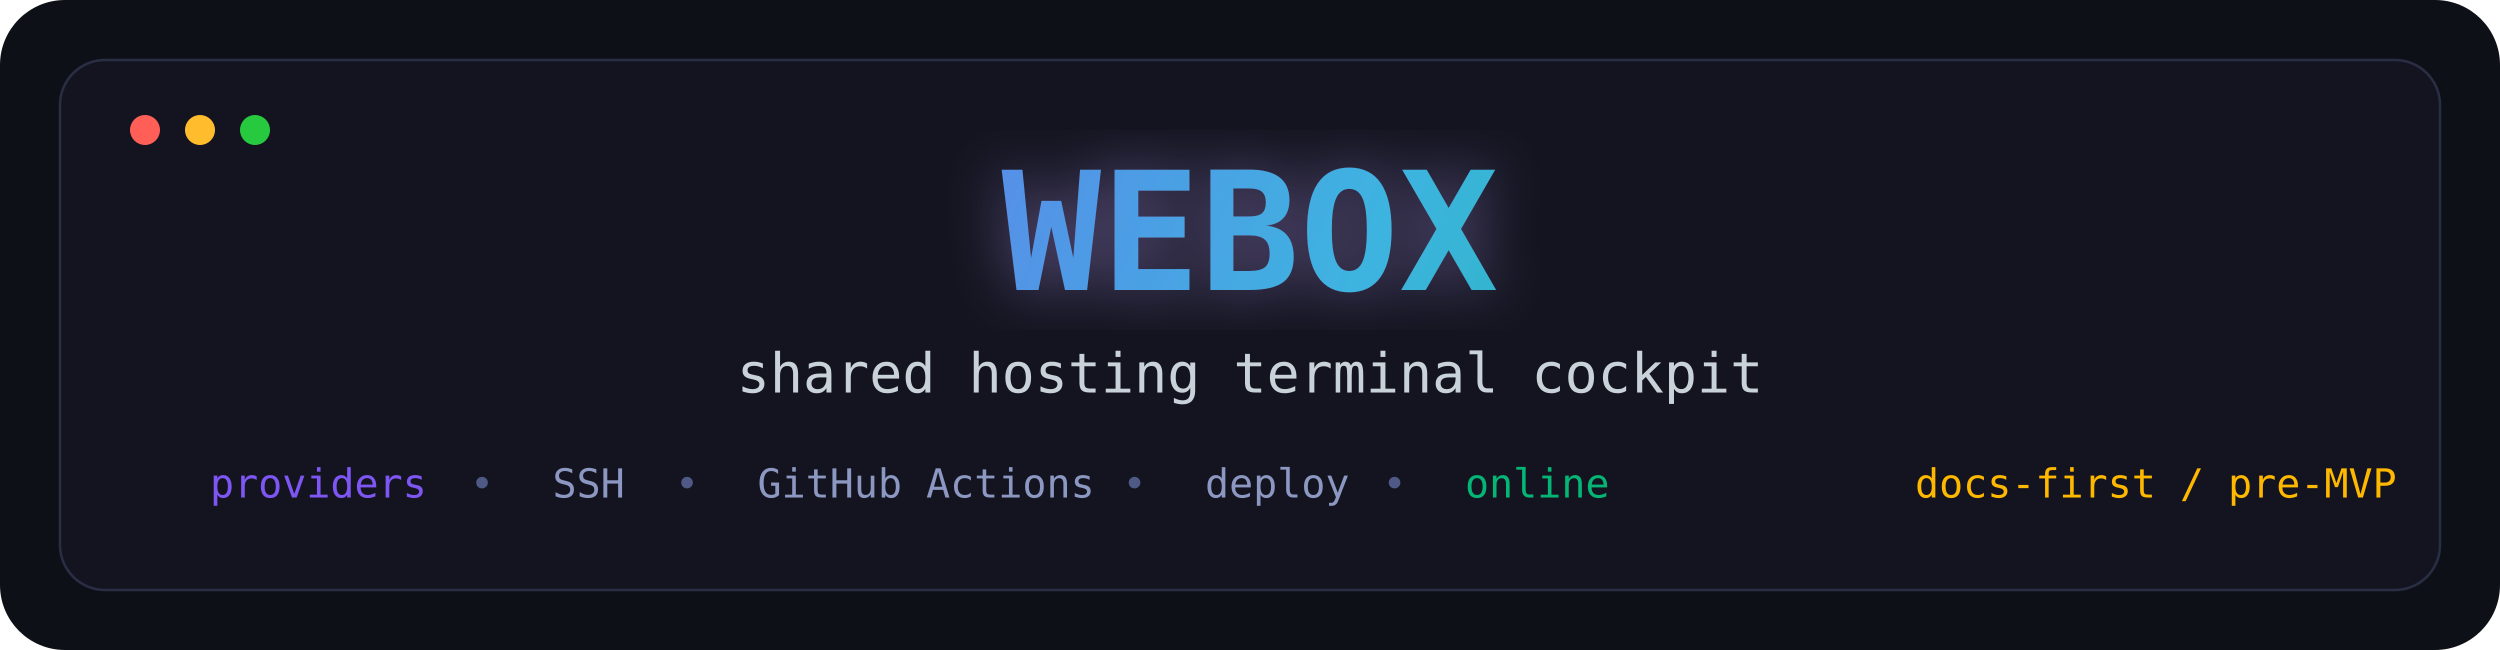
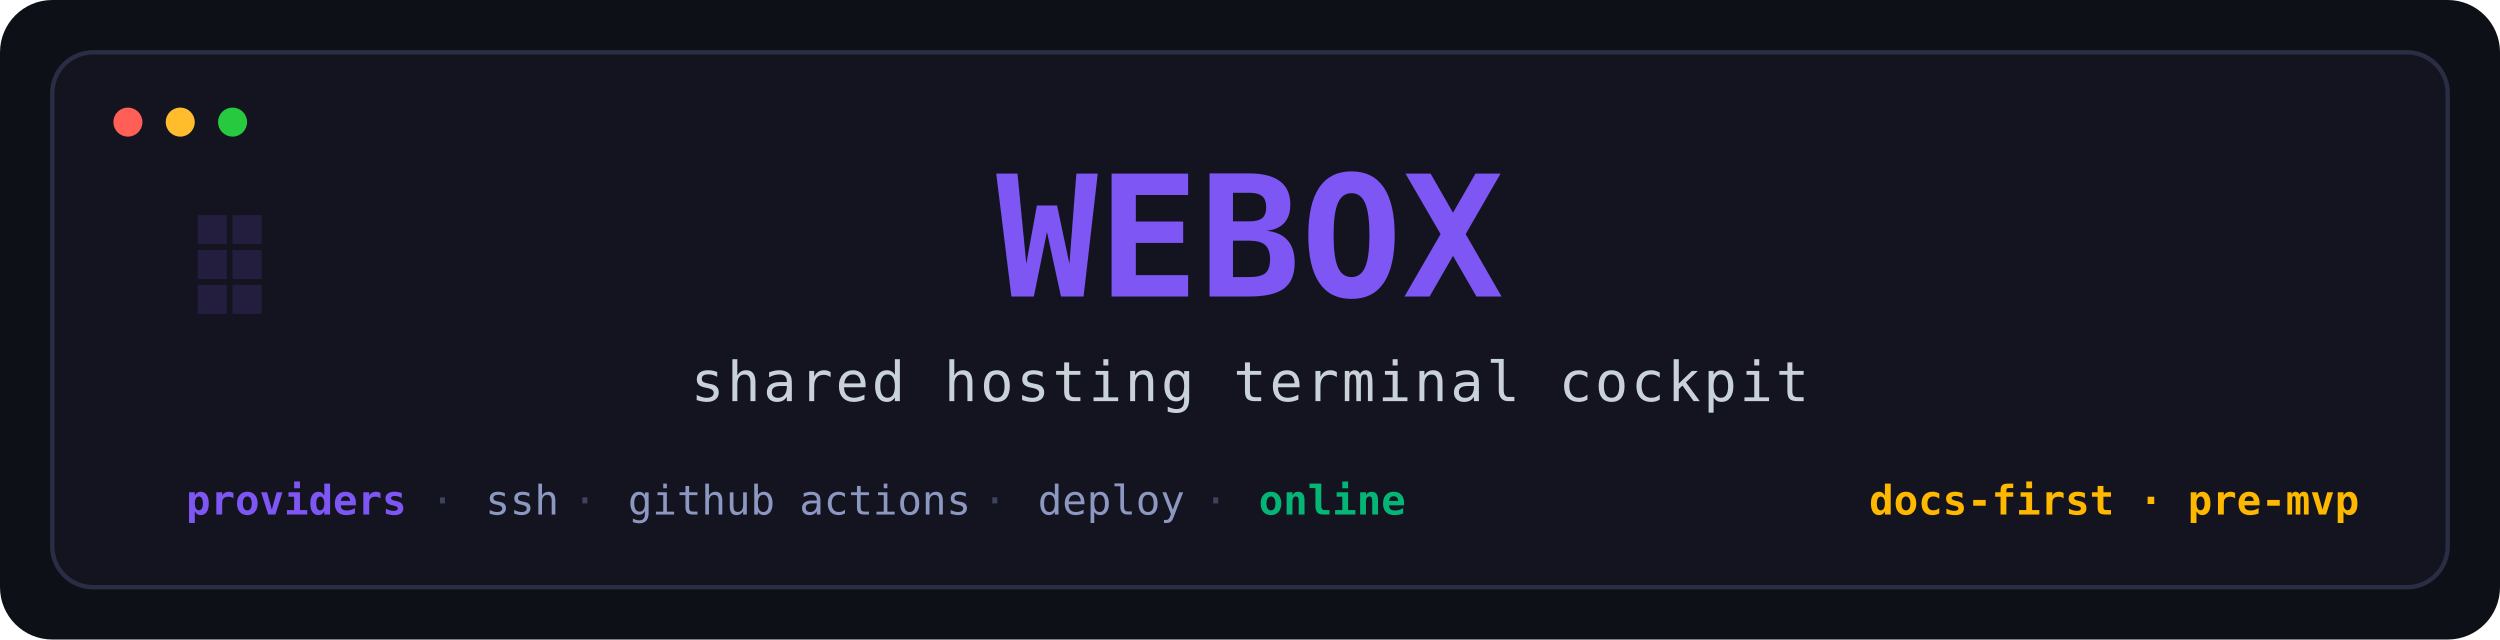
- <svg xmlns="http://www.w3.org/2000/svg" width="1000" height="260" viewBox="0 0 1000 260" fill="none" role="img" aria-labelledby="title desc">
-   <defs>
-     <linearGradient id="brand" x1="160" y1="0" x2="840" y2="260" gradientUnits="userSpaceOnUse">
-       <stop offset="0" stop-color="#7D56F4" />
-       <stop offset="0.55" stop-color="#3DB4E0" />
-       <stop offset="1" stop-color="#04B575" />
-     </linearGradient>
-     <filter id="glow" x="-30%" y="-30%" width="160%" height="160%">
-       <feGaussianBlur stdDeviation="12" result="blur" />
-       <feColorMatrix in="blur" type="matrix" values="0 0 0 0 0.49 0 0 0 0 0.34 0 0 0 0 0.96 0 0 0 0.45 0" />
-       <feMerge>
-         <feMergeNode />
-         <feMergeNode in="SourceGraphic" />
-       </feMerge>
-     </filter>
-   </defs>
-   <rect width="1000" height="260" rx="26" fill="#0D1117" />
-   <rect x="24" y="24" width="952" height="212" rx="18" fill="#13141F" stroke="#2A2E45" />
-   <circle cx="58" cy="52" r="6" fill="#FF5F56" />
-   <circle cx="80" cy="52" r="6" fill="#FFBD2E" />
-   <circle cx="102" cy="52" r="6" fill="#27C93F" />
-   <text x="500" y="116" text-anchor="middle" font-family="ui-monospace, SFMono-Regular, Menlo, Consolas, monospace" font-size="66" font-weight="800" fill="url(#brand)" filter="url(#glow)">WEBOX</text>
-   <text x="500" y="157" text-anchor="middle" font-family="ui-monospace, SFMono-Regular, Menlo, Consolas, monospace" font-size="22" fill="#C9D1D9">shared hosting terminal cockpit</text>
-   <g font-family="ui-monospace, SFMono-Regular, Menlo, Consolas, monospace" font-size="16">
-     <text x="84" y="199" fill="#7D56F4">providers</text>
-     <text x="188" y="199" fill="#4E5A85">•</text>
-     <text x="221" y="199" fill="#8C98C1">SSH</text>
-     <text x="270" y="199" fill="#4E5A85">•</text>
-     <text x="303" y="199" fill="#8C98C1">GitHub Actions</text>
-     <text x="449" y="199" fill="#4E5A85">•</text>
-     <text x="482" y="199" fill="#8C98C1">deploy</text>
-     <text x="553" y="199" fill="#4E5A85">•</text>
-     <text x="586" y="199" fill="#04B575">online</text>
-     <text x="766" y="199" fill="#FFB800">docs-first / pre-MVP</text>
+ <svg xmlns="http://www.w3.org/2000/svg" width="860" height="220" viewBox="0 0 860 220">
+   <rect width="860" height="220" rx="18" fill="#0D1117" />
+   <rect x="18" y="18" width="824" height="184" rx="14" fill="#13141F" stroke="#2A2E45" stroke-width="1.5" />
+   <circle cx="44" cy="42" r="5" fill="#FF5F56" />
+   <circle cx="62" cy="42" r="5" fill="#FFBD2E" />
+   <circle cx="80" cy="42" r="5" fill="#27C93F" />
+   <g fill="#7D56F4" opacity="0.15">
+     <rect x="68" y="74" width="10" height="10" />
+     <rect x="80" y="74" width="10" height="10" />
+     <rect x="68" y="86" width="10" height="10" />
+     <rect x="80" y="86" width="10" height="10" />
+     <rect x="68" y="98" width="10" height="10" />
+     <rect x="80" y="98" width="10" height="10" />
+   </g>
+   <text x="430" y="102" text-anchor="middle" font-family="ui-monospace,SFMono-Regular,Menlo,Consolas,monospace" font-size="58" font-weight="800" fill="#7D56F4">WEBOX</text>
+   <text x="430" y="138" text-anchor="middle" font-family="ui-monospace,SFMono-Regular,Menlo,Consolas,monospace" font-size="19" fill="#C9D1D9" letter-spacing="1">shared hosting terminal cockpit</text>
+   <g font-family="ui-monospace,SFMono-Regular,Menlo,Consolas,monospace" font-size="14">
+     <text x="64" y="177" fill="#7D56F4" font-weight="600">providers</text>
+     <text x="148" y="177" fill="#3D435E">·</text>
+     <text x="167" y="177" fill="#8C98C1">ssh</text>
+     <text x="197" y="177" fill="#3D435E">·</text>
+     <text x="216" y="177" fill="#8C98C1">github actions</text>
+     <text x="338" y="177" fill="#3D435E">·</text>
+     <text x="357" y="177" fill="#8C98C1">deploy</text>
+     <text x="414" y="177" fill="#3D435E">·</text>
+     <text x="433" y="177" fill="#04B575" font-weight="600">online</text>
+     <text x="643" y="177" fill="#FFB800" font-weight="600">docs-first · pre-mvp</text>
  </g>
</svg>
